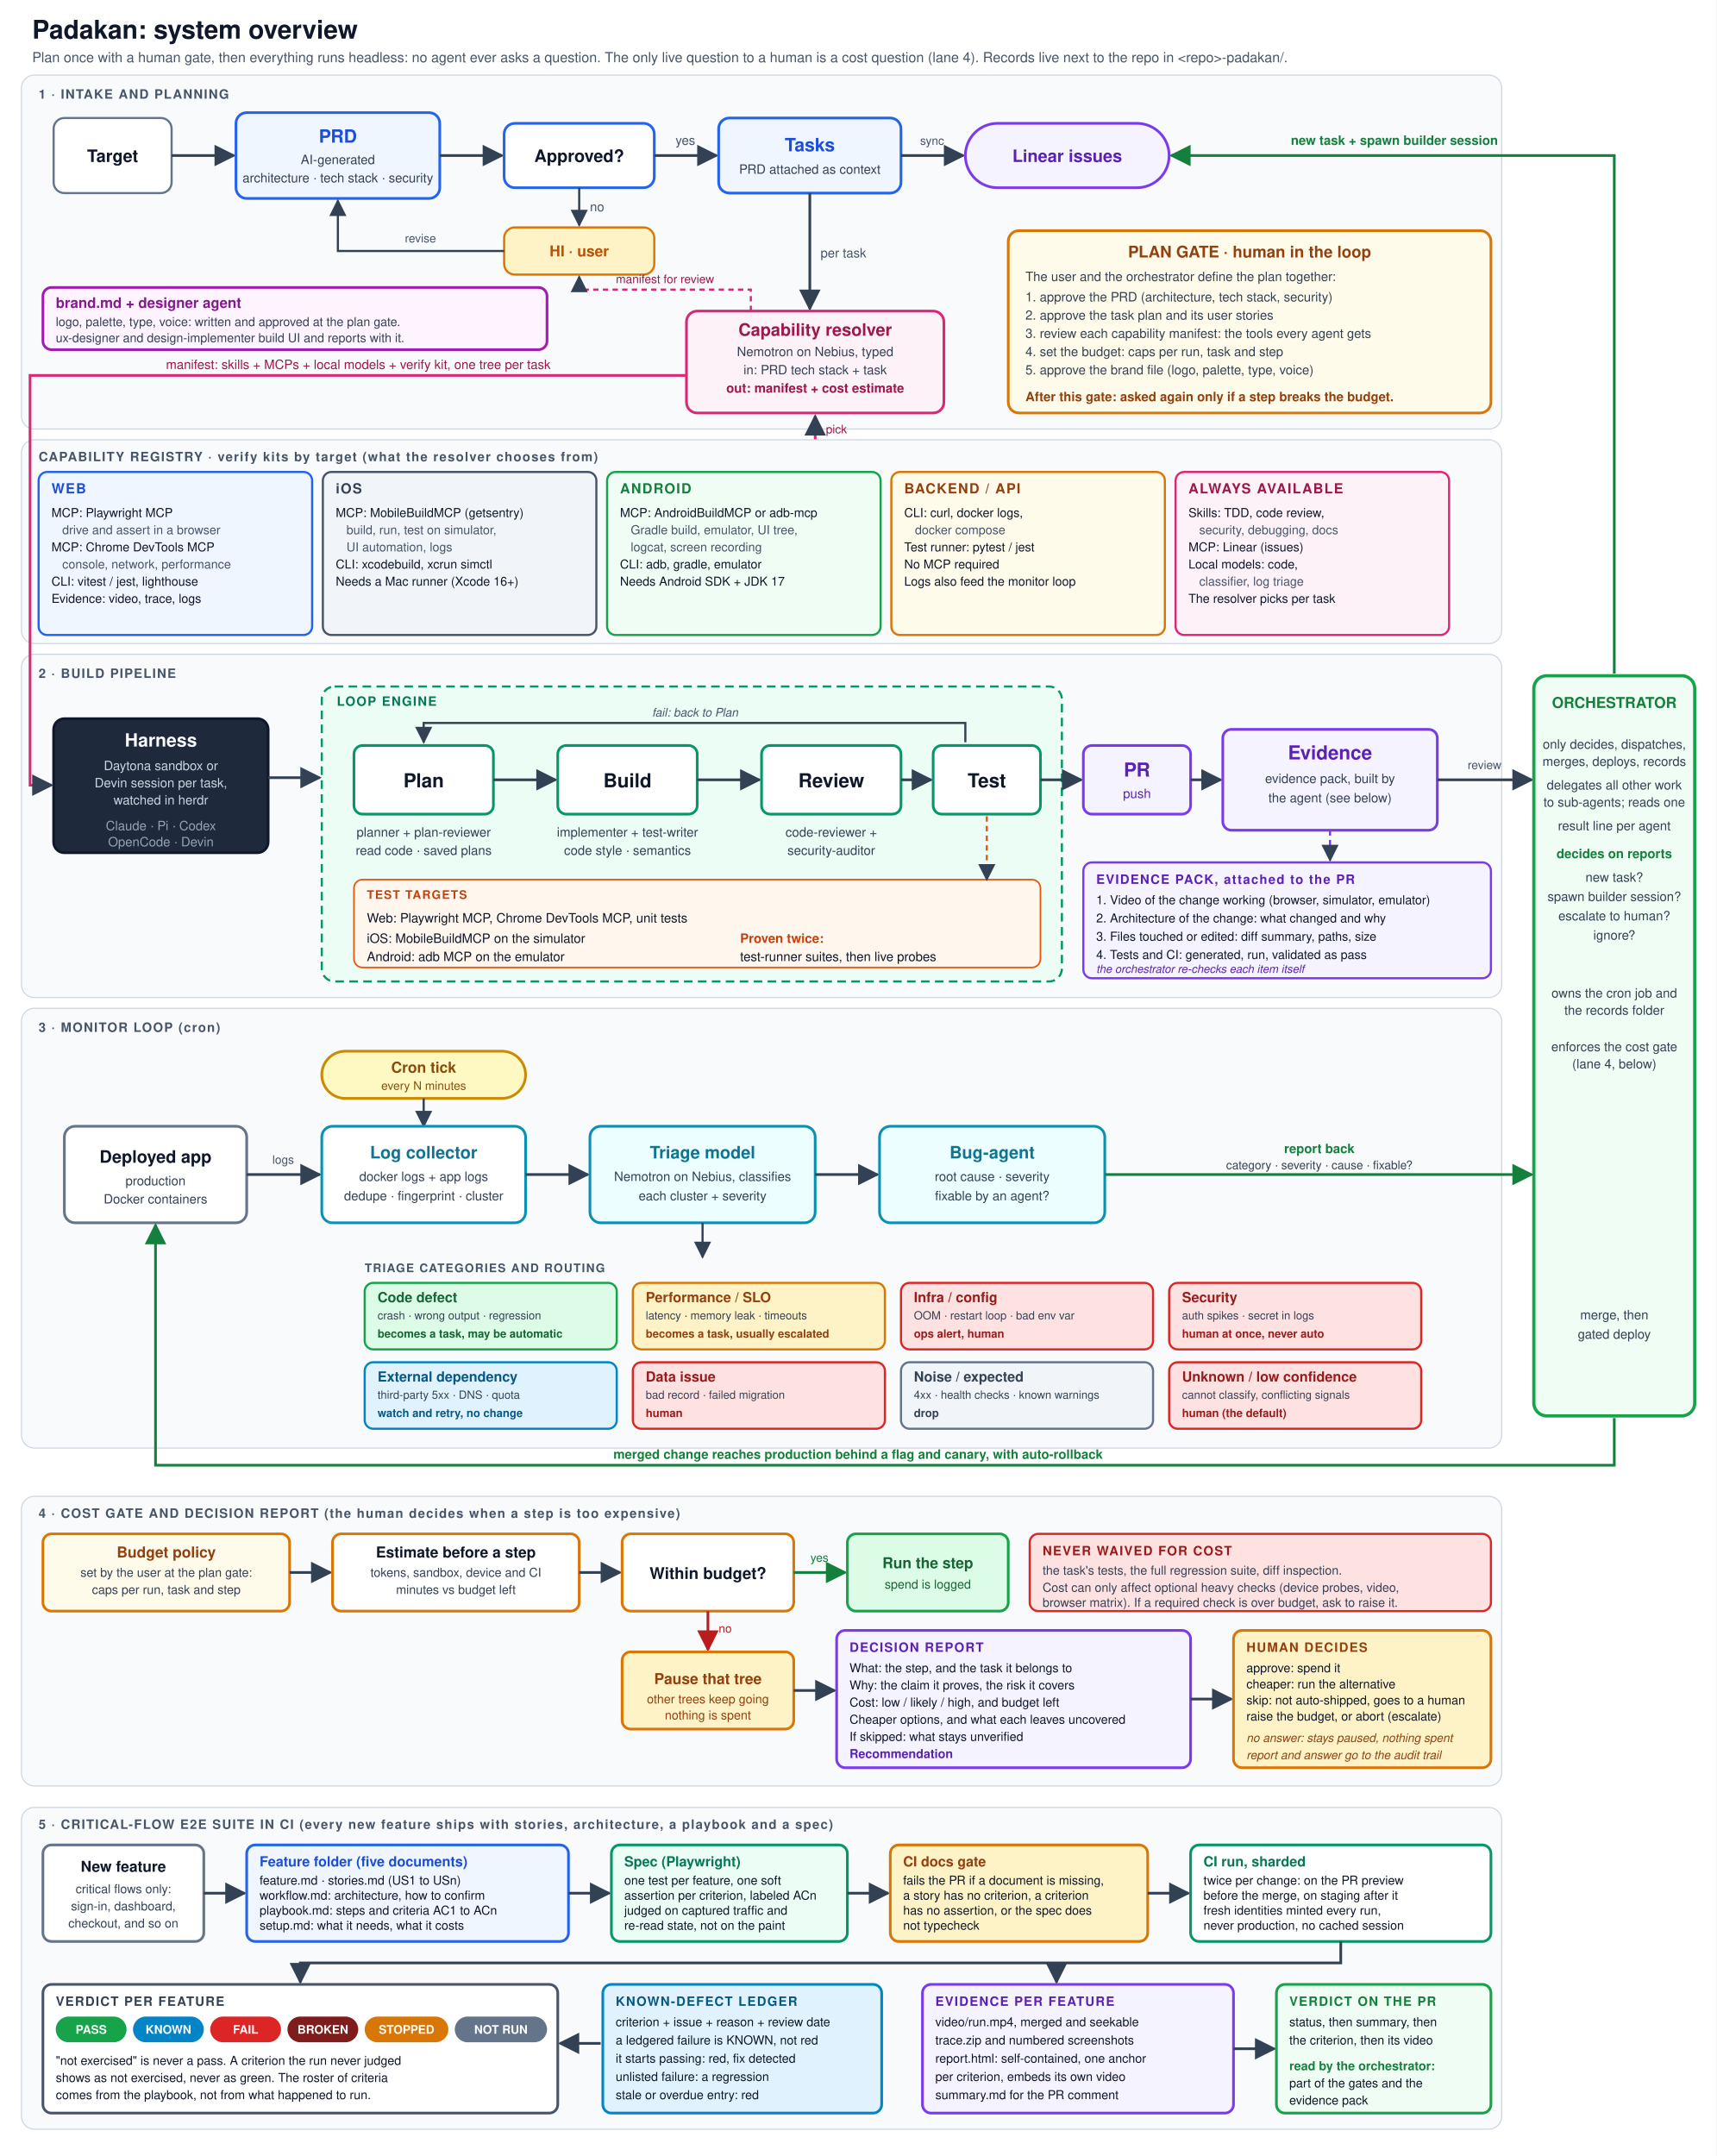
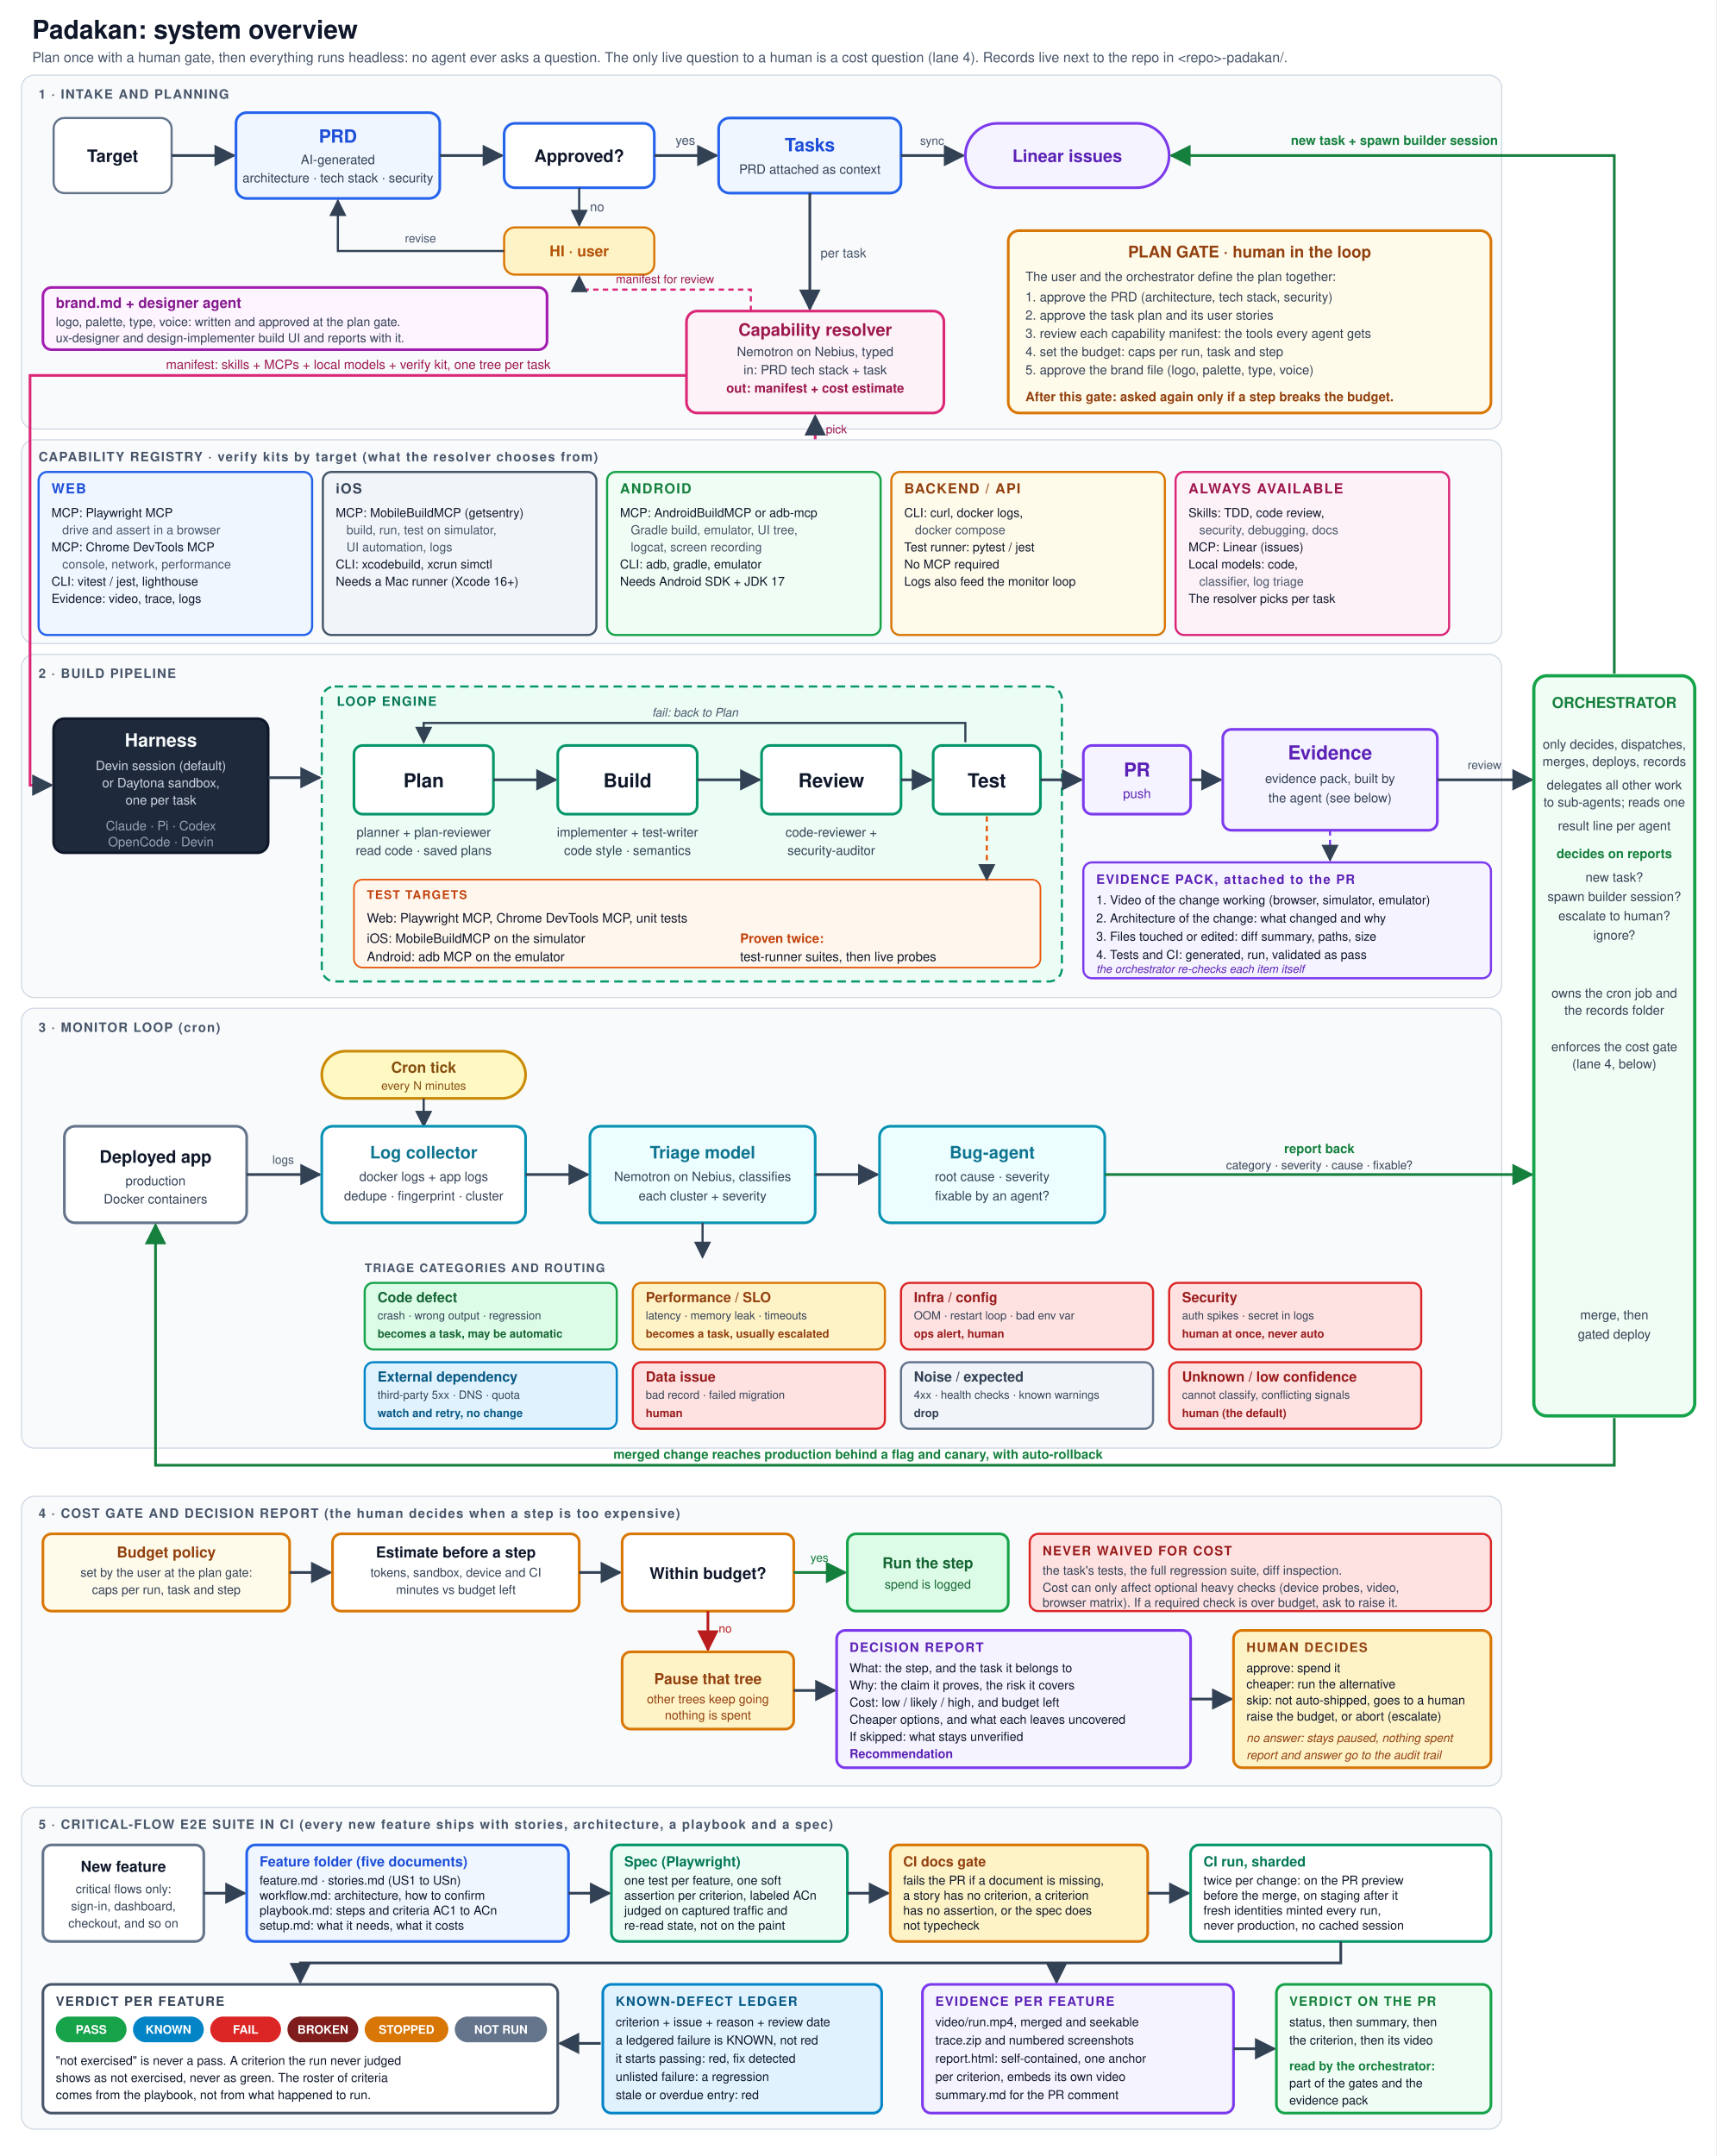
<svg xmlns="http://www.w3.org/2000/svg" viewBox="0 0 1600 2010" width="1600" height="2010" font-family="-apple-system, 'Segoe UI', Helvetica, Arial, sans-serif">
  <defs>
    <marker id="a" viewBox="0 0 10 10" refX="9" refY="5" markerWidth="8" markerHeight="8" orient="auto-start-reverse">
      <path d="M0 0 L10 5 L0 10 z" fill="#334155" />
    </marker>
    <marker id="g" viewBox="0 0 10 10" refX="9" refY="5" markerWidth="8" markerHeight="8" orient="auto-start-reverse">
      <path d="M0 0 L10 5 L0 10 z" fill="#15803d" />
    </marker>
    <marker id="o" viewBox="0 0 10 10" refX="9" refY="5" markerWidth="8" markerHeight="8" orient="auto-start-reverse">
      <path d="M0 0 L10 5 L0 10 z" fill="#b91c1c" />
    </marker>
  </defs>
  <rect width="1600" height="2010" fill="#ffffff" />
  <text x="30" y="36" font-size="24" font-weight="700" fill="#0f172a">Padakan: system overview</text>
  <text x="30" y="58" font-size="13" fill="#475569">Plan once with a human gate, then everything runs headless: no agent ever asks a question. The only live question to a human is a cost question (lane 4). Records live next to the repo in &lt;repo&gt;-padakan/.</text>
  <rect x="20" y="70" width="1380" height="330" rx="12" fill="#f8fafc" stroke="#cbd5e1" />
  <text x="36" y="92" font-size="12" font-weight="800" fill="#475569" letter-spacing="1">1 · INTAKE AND PLANNING</text>
  <rect x="50" y="110" width="110" height="70" rx="10" fill="#ffffff" stroke="#64748b" stroke-width="2" />
  <text x="105" y="151" font-size="16" font-weight="700" text-anchor="middle" fill="#0f172a">Target</text>
  <line x1="160" y1="145" x2="218" y2="145" stroke="#334155" stroke-width="2.5" marker-end="url(#a)" />
  <rect x="220" y="105" width="190" height="80" rx="10" fill="#eff6ff" stroke="#2563eb" stroke-width="2.5" />
  <text x="315" y="133" font-size="17" font-weight="700" text-anchor="middle" fill="#1d4ed8">PRD</text>
  <text x="315" y="153" font-size="12" text-anchor="middle" fill="#334155">AI-generated</text>
  <text x="315" y="170" font-size="12" text-anchor="middle" fill="#334155">architecture · tech stack · security</text>
  <line x1="410" y1="145" x2="468" y2="145" stroke="#334155" stroke-width="2.5" marker-end="url(#a)" />
  <rect x="470" y="115" width="140" height="60" rx="10" fill="#ffffff" stroke="#2563eb" stroke-width="2.5" />
  <text x="540" y="151" font-size="16" font-weight="700" text-anchor="middle" fill="#0f172a">Approved?</text>
  <line x1="610" y1="145" x2="668" y2="145" stroke="#334155" stroke-width="2.5" marker-end="url(#a)" />
  <text x="639" y="135" font-size="12" text-anchor="middle" fill="#475569">yes</text>
  <rect x="470" y="212" width="140" height="44" rx="10" fill="#fef3c7" stroke="#d97706" stroke-width="2" />
  <text x="540" y="239" font-size="14" font-weight="700" text-anchor="middle" fill="#b45309">HI · user</text>
  <line x1="540" y1="175" x2="540" y2="210" stroke="#334155" stroke-width="2" marker-end="url(#a)" />
  <text x="550" y="197" font-size="12" fill="#475569">no</text>
  <path d="M470 234 H315 V187" fill="none" stroke="#334155" stroke-width="2" marker-end="url(#a)" />
  <text x="392" y="226" font-size="11" text-anchor="middle" fill="#475569">revise</text>
  <rect x="670" y="110" width="170" height="70" rx="10" fill="#eff6ff" stroke="#2563eb" stroke-width="2.5" />
  <text x="755" y="141" font-size="17" font-weight="700" text-anchor="middle" fill="#1d4ed8">Tasks</text>
  <text x="755" y="162" font-size="12" text-anchor="middle" fill="#334155">PRD attached as context</text>
  <line x1="840" y1="145" x2="898" y2="145" stroke="#334155" stroke-width="2.5" marker-end="url(#a)" />
  <text x="869" y="135" font-size="11" text-anchor="middle" fill="#475569">sync</text>
  <rect x="900" y="115" width="190" height="60" rx="30" fill="#f5f3ff" stroke="#7c3aed" stroke-width="2.5" />
  <text x="995" y="151" font-size="16" font-weight="700" text-anchor="middle" fill="#5b21b6">Linear issues</text>
  <rect x="40" y="268" width="470" height="58" rx="8" fill="#fdf4ff" stroke="#a21caf" stroke-width="2.5" />
  <text x="52" y="287" font-size="13.5" font-weight="700" fill="#86198f">brand.md + designer agent</text>
  <text x="52" y="304" font-size="11.5" fill="#334155">logo, palette, type, voice: written and approved at the plan gate.</text>
  <text x="52" y="319" font-size="11.5" fill="#334155">ux-designer and design-implementer build UI and reports with it.</text>
  <line x1="755" y1="180" x2="755" y2="288" stroke="#334155" stroke-width="2.5" marker-end="url(#a)" />
  <text x="765" y="240" font-size="12" fill="#475569">per task</text>
  <rect x="640" y="290" width="240" height="95" rx="10" fill="#fdf2f8" stroke="#db2777" stroke-width="2.5" />
  <text x="760" y="313" font-size="16" font-weight="700" text-anchor="middle" fill="#9d174d">Capability resolver</text>
  <text x="760" y="332" font-size="12" text-anchor="middle" fill="#334155">Nemotron on Nebius, typed</text>
  <text x="760" y="349" font-size="12" text-anchor="middle" fill="#334155">in: PRD tech stack + task</text>
  <text x="760" y="366" font-size="12" font-weight="700" text-anchor="middle" fill="#9d174d">out: manifest + cost estimate</text>
  <rect x="940" y="215" width="450" height="170" rx="10" fill="#fffbeb" stroke="#d97706" stroke-width="2.5" />
  <text x="1165" y="240" font-size="15" font-weight="700" text-anchor="middle" fill="#92400e">PLAN GATE · human in the loop</text>
  <text x="956" y="262" font-size="12" fill="#334155">The user and the orchestrator define the plan together:</text>
  <text x="956" y="281" font-size="12" fill="#334155">1. approve the PRD (architecture, tech stack, security)</text>
  <text x="956" y="298" font-size="12" fill="#334155">2. approve the task plan and its user stories</text>
  <text x="956" y="315" font-size="12" fill="#334155">3. review each capability manifest: the tools every agent gets</text>
  <text x="956" y="332" font-size="12" fill="#334155">4. set the budget: caps per run, task and step</text>
  <text x="956" y="349" font-size="12" fill="#334155">5. approve the brand file (logo, palette, type, voice)</text>
  <text x="956" y="374" font-size="12" font-weight="700" fill="#92400e">After this gate: asked again only if a step breaks the budget.</text>
  <line x1="760" y1="412" x2="760" y2="388" stroke="#db2777" stroke-width="2.5" marker-end="url(#a)" />
  <text x="770" y="404" font-size="11" fill="#9d174d">pick</text>
  <path d="M700 290 V270 H540 V258" fill="none" stroke="#db2777" stroke-width="2" stroke-dasharray="5 4" marker-end="url(#a)" />
  <text x="620" y="264" font-size="11" text-anchor="middle" fill="#9d174d">manifest for review</text>
  <path d="M1505 628 V145 H1092" fill="none" stroke="#15803d" stroke-width="2.5" marker-end="url(#g)" />
  <text x="1300" y="135" font-size="12" font-weight="700" text-anchor="middle" fill="#15803d">new task + spawn builder session</text>
  <rect x="20" y="410" width="1380" height="190" rx="12" fill="#f8fafc" stroke="#cbd5e1" />
  <text x="36" y="430" font-size="12" font-weight="800" fill="#475569" letter-spacing="1">CAPABILITY REGISTRY · verify kits by target (what the resolver chooses from)</text>
  <rect x="36" y="440" width="255" height="152" rx="8" fill="#eff6ff" stroke="#2563eb" stroke-width="2" />
  <text x="48" y="460" font-size="13" font-weight="800" fill="#1d4ed8" letter-spacing="1">WEB</text>
  <text x="48" y="482" font-size="11.5" fill="#0f172a">MCP: Playwright MCP</text>
  <text x="58" y="498" font-size="11.5" fill="#475569">drive and assert in a browser</text>
  <text x="48" y="514" font-size="11.5" fill="#0f172a">MCP: Chrome DevTools MCP</text>
  <text x="58" y="530" font-size="11.5" fill="#475569">console, network, performance</text>
  <text x="48" y="546" font-size="11.5" fill="#0f172a">CLI: vitest / jest, lighthouse</text>
  <text x="48" y="562" font-size="11.5" fill="#0f172a">Evidence: video, trace, logs</text>
  <rect x="301" y="440" width="255" height="152" rx="8" fill="#f1f5f9" stroke="#475569" stroke-width="2" />
  <text x="313" y="460" font-size="13" font-weight="800" fill="#334155" letter-spacing="1">iOS</text>
  <text x="313" y="482" font-size="11.5" fill="#0f172a">MCP: MobileBuildMCP (getsentry)</text>
  <text x="323" y="498" font-size="11.5" fill="#475569">build, run, test on simulator,</text>
  <text x="323" y="514" font-size="11.5" fill="#475569">UI automation, logs</text>
  <text x="313" y="530" font-size="11.5" fill="#0f172a">CLI: xcodebuild, xcrun simctl</text>
  <text x="313" y="546" font-size="11.5" fill="#0f172a">Needs a Mac runner (Xcode 16+)</text>
  <rect x="566" y="440" width="255" height="152" rx="8" fill="#f0fdf4" stroke="#16a34a" stroke-width="2" />
  <text x="578" y="460" font-size="13" font-weight="800" fill="#15803d" letter-spacing="1">ANDROID</text>
  <text x="578" y="482" font-size="11.5" fill="#0f172a">MCP: AndroidBuildMCP or adb-mcp</text>
  <text x="588" y="498" font-size="11.5" fill="#475569">Gradle build, emulator, UI tree,</text>
  <text x="588" y="514" font-size="11.5" fill="#475569">logcat, screen recording</text>
  <text x="578" y="530" font-size="11.5" fill="#0f172a">CLI: adb, gradle, emulator</text>
  <text x="578" y="546" font-size="11.5" fill="#0f172a">Needs Android SDK + JDK 17</text>
  <rect x="831" y="440" width="255" height="152" rx="8" fill="#fffbeb" stroke="#d97706" stroke-width="2" />
  <text x="843" y="460" font-size="13" font-weight="800" fill="#92400e" letter-spacing="1">BACKEND / API</text>
  <text x="843" y="482" font-size="11.5" fill="#0f172a">CLI: curl, docker logs,</text>
  <text x="853" y="498" font-size="11.5" fill="#475569">docker compose</text>
  <text x="843" y="514" font-size="11.5" fill="#0f172a">Test runner: pytest / jest</text>
  <text x="843" y="530" font-size="11.5" fill="#0f172a">No MCP required</text>
  <text x="843" y="546" font-size="11.5" fill="#0f172a">Logs also feed the monitor loop</text>
  <rect x="1096" y="440" width="255" height="152" rx="8" fill="#fdf2f8" stroke="#db2777" stroke-width="2" />
  <text x="1108" y="460" font-size="13" font-weight="800" fill="#9d174d" letter-spacing="1">ALWAYS AVAILABLE</text>
  <text x="1108" y="482" font-size="11.5" fill="#0f172a">Skills: TDD, code review,</text>
  <text x="1118" y="498" font-size="11.5" fill="#475569">security, debugging, docs</text>
  <text x="1108" y="514" font-size="11.5" fill="#0f172a">MCP: Linear (issues)</text>
  <text x="1108" y="530" font-size="11.5" fill="#0f172a">Local models: code,</text>
  <text x="1118" y="546" font-size="11.5" fill="#475569">classifier, log triage</text>
  <text x="1108" y="562" font-size="11.5" fill="#0f172a">The resolver picks per task</text>
  <g transform="translate(0,330)">
    <rect x="20" y="280" width="1380" height="320" rx="12" fill="#f8fafc" stroke="#cbd5e1" />
    <text x="36" y="302" font-size="12" font-weight="800" fill="#475569" letter-spacing="1">2 · BUILD PIPELINE</text>
    <rect x="20" y="610" width="1380" height="410" rx="12" fill="#f8fafc" stroke="#cbd5e1" />
    <text x="36" y="632" font-size="12" font-weight="800" fill="#475569" letter-spacing="1">3 · MONITOR LOOP (cron)</text>
    <rect x="50" y="340" width="200" height="125" rx="10" fill="#1e293b" stroke="#0f172a" stroke-width="2.5" />
    <text x="150" y="366" font-size="17" font-weight="700" text-anchor="middle" fill="#f8fafc">Harness</text>
-     <text x="150" y="388" font-size="12" text-anchor="middle" fill="#cbd5e1">Daytona sandbox or</text>
-     <text x="150" y="404" font-size="12" text-anchor="middle" fill="#cbd5e1">Devin session per task,</text>
-     <text x="150" y="420" font-size="12" text-anchor="middle" fill="#cbd5e1">watched in herdr</text>
+     <text x="150" y="388" font-size="12" text-anchor="middle" fill="#cbd5e1">Devin session (default)</text>
+     <text x="150" y="404" font-size="12" text-anchor="middle" fill="#cbd5e1">or Daytona sandbox,</text>
+     <text x="150" y="420" font-size="12" text-anchor="middle" fill="#cbd5e1">one per task</text>
    <text x="150" y="444" font-size="12" text-anchor="middle" fill="#94a3b8">Claude · Pi · Codex</text>
    <text x="150" y="459" font-size="12" text-anchor="middle" fill="#94a3b8">OpenCode · Devin</text>
    <line x1="250" y1="395" x2="298" y2="395" stroke="#334155" stroke-width="2.5" marker-end="url(#a)" />
    <rect x="300" y="310" width="690" height="275" rx="12" fill="#ecfdf5" stroke="#059669" stroke-width="2" stroke-dasharray="8 5" />
    <text x="314" y="328" font-size="12" font-weight="800" fill="#047857" letter-spacing="1">LOOP ENGINE</text>
    <path d="M900 362 V344 H395 V362" fill="none" stroke="#334155" stroke-width="2" marker-end="url(#a)" />
    <text x="648" y="338" font-size="11" font-style="italic" text-anchor="middle" fill="#475569">fail: back to Plan</text>
    <rect x="330" y="365" width="130" height="64" rx="8" fill="#ffffff" stroke="#059669" stroke-width="2.5" />
    <text x="395" y="404" font-size="18" font-weight="700" text-anchor="middle" fill="#0f172a">Plan</text>
    <text x="395" y="450" font-size="12" text-anchor="middle" fill="#334155">planner + plan-reviewer</text>
    <text x="395" y="467" font-size="12" text-anchor="middle" fill="#334155">read code · saved plans</text>
    <line x1="460" y1="397" x2="518" y2="397" stroke="#334155" stroke-width="2.5" marker-end="url(#a)" />
    <rect x="520" y="365" width="130" height="64" rx="8" fill="#ffffff" stroke="#059669" stroke-width="2.5" />
    <text x="585" y="404" font-size="18" font-weight="700" text-anchor="middle" fill="#0f172a">Build</text>
    <text x="585" y="450" font-size="12" text-anchor="middle" fill="#334155">implementer + test-writer</text>
    <text x="585" y="467" font-size="12" text-anchor="middle" fill="#334155">code style · semantics</text>
    <line x1="650" y1="397" x2="708" y2="397" stroke="#334155" stroke-width="2.5" marker-end="url(#a)" />
    <rect x="710" y="365" width="130" height="64" rx="8" fill="#ffffff" stroke="#059669" stroke-width="2.5" />
    <text x="775" y="404" font-size="18" font-weight="700" text-anchor="middle" fill="#0f172a">Review</text>
    <text x="775" y="450" font-size="12" text-anchor="middle" fill="#334155">code-reviewer +</text>
    <text x="775" y="467" font-size="12" text-anchor="middle" fill="#334155">security-auditor</text>
    <line x1="840" y1="397" x2="868" y2="397" stroke="#334155" stroke-width="2.5" marker-end="url(#a)" />
    <rect x="870" y="365" width="100" height="64" rx="8" fill="#ffffff" stroke="#059669" stroke-width="2.5" />
    <text x="920" y="404" font-size="18" font-weight="700" text-anchor="middle" fill="#0f172a">Test</text>
    <rect x="330" y="490" width="640" height="82" rx="8" fill="#fff7ed" stroke="#ea580c" stroke-width="1.5" />
    <text x="342" y="508" font-size="11" font-weight="800" fill="#c2410c" letter-spacing="1">TEST TARGETS</text>
    <text x="342" y="530" font-size="12" fill="#0f172a">Web: Playwright MCP, Chrome DevTools MCP, unit tests</text>
    <text x="342" y="549" font-size="12" fill="#0f172a">iOS: MobileBuildMCP on the simulator</text>
    <text x="342" y="566" font-size="12" fill="#0f172a">Android: adb MCP on the emulator</text>
    <text x="690" y="549" font-size="12" font-weight="700" fill="#c2410c">Proven twice:</text>
    <text x="690" y="566" font-size="12" fill="#0f172a">test-runner suites, then live probes</text>
    <path d="M920 431 V490" fill="none" stroke="#ea580c" stroke-width="2" stroke-dasharray="5 4" marker-end="url(#a)" />
    <line x1="970" y1="397" x2="1008" y2="397" stroke="#334155" stroke-width="2.5" marker-end="url(#a)" />
    <rect x="1010" y="365" width="100" height="64" rx="8" fill="#f5f3ff" stroke="#7c3aed" stroke-width="2.5" />
    <text x="1060" y="394" font-size="18" font-weight="700" text-anchor="middle" fill="#5b21b6">PR</text>
    <text x="1060" y="414" font-size="12" text-anchor="middle" fill="#5b21b6">push</text>
    <line x1="1110" y1="397" x2="1138" y2="397" stroke="#334155" stroke-width="2.5" marker-end="url(#a)" />
    <rect x="1140" y="350" width="200" height="94" rx="8" fill="#f5f3ff" stroke="#7c3aed" stroke-width="2.5" />
    <text x="1240" y="378" font-size="18" font-weight="700" text-anchor="middle" fill="#5b21b6">Evidence</text>
    <text x="1240" y="400" font-size="12" text-anchor="middle" fill="#334155">evidence pack, built by</text>
    <text x="1240" y="418" font-size="12" text-anchor="middle" fill="#334155">the agent (see below)</text>
    <line x1="1240" y1="444" x2="1240" y2="472" stroke="#7c3aed" stroke-width="2" stroke-dasharray="5 4" marker-end="url(#a)" />
    <rect x="1010" y="474" width="380" height="108" rx="8" fill="#f5f3ff" stroke="#7c3aed" stroke-width="2" />
    <text x="1022" y="494" font-size="12" font-weight="800" fill="#5b21b6" letter-spacing="1">EVIDENCE PACK, attached to the PR</text>
    <text x="1022" y="513" font-size="11.5" fill="#0f172a">1. Video of the change working (browser, simulator, emulator)</text>
    <text x="1022" y="530" font-size="11.5" fill="#0f172a">2. Architecture of the change: what changed and why</text>
    <text x="1022" y="547" font-size="11.5" fill="#0f172a">3. Files touched or edited: diff summary, paths, size</text>
    <text x="1022" y="564" font-size="11.5" fill="#0f172a">4. Tests and CI: generated, run, validated as pass</text>
    <text x="1022" y="577" font-size="10.5" font-style="italic" fill="#5b21b6">the orchestrator re-checks each item itself</text>
    <line x1="1340" y1="397" x2="1428" y2="397" stroke="#334155" stroke-width="2.5" marker-end="url(#a)" />
    <text x="1384" y="387" font-size="11" text-anchor="middle" fill="#475569">review</text>
    <rect x="1430" y="300" width="150" height="690" rx="12" fill="#f0fdf4" stroke="#16a34a" stroke-width="3" />
    <text x="1505" y="330" font-size="14" font-weight="800" text-anchor="middle" fill="#15803d">ORCHESTRATOR</text>
    <text x="1505" y="368" font-size="12" text-anchor="middle" fill="#334155">only decides, dispatches,</text>
    <text x="1505" y="384" font-size="12" text-anchor="middle" fill="#334155">merges, deploys, records</text>
    <text x="1505" y="406" font-size="12" text-anchor="middle" fill="#334155">delegates all other work</text>
    <text x="1505" y="422" font-size="12" text-anchor="middle" fill="#334155">to sub-agents; reads one</text>
    <text x="1505" y="444" font-size="12" text-anchor="middle" fill="#334155">result line per agent</text>
    <text x="1505" y="470" font-size="12" font-weight="700" text-anchor="middle" fill="#15803d">decides on reports</text>
    <text x="1505" y="492" font-size="12" text-anchor="middle" fill="#334155">new task?</text>
    <text x="1505" y="510" font-size="12" text-anchor="middle" fill="#334155">spawn builder session?</text>
    <text x="1505" y="528" font-size="12" text-anchor="middle" fill="#334155">escalate to human?</text>
    <text x="1505" y="546" font-size="12" text-anchor="middle" fill="#334155">ignore?</text>
    <text x="1505" y="600" font-size="12" text-anchor="middle" fill="#334155">owns the cron job and</text>
    <text x="1505" y="616" font-size="12" text-anchor="middle" fill="#334155">the records folder</text>
    <text x="1505" y="650" font-size="12" text-anchor="middle" fill="#334155">enforces the cost gate</text>
    <text x="1505" y="666" font-size="12" text-anchor="middle" fill="#334155">(lane 4, below)</text>
    <text x="1505" y="900" font-size="12" text-anchor="middle" fill="#334155">merge, then</text>
    <text x="1505" y="918" font-size="12" text-anchor="middle" fill="#334155">gated deploy</text>
    <rect x="60" y="720" width="170" height="90" rx="10" fill="#ffffff" stroke="#64748b" stroke-width="2.5" />
    <text x="145" y="754" font-size="16" font-weight="700" text-anchor="middle" fill="#0f172a">Deployed app</text>
    <text x="145" y="775" font-size="12" text-anchor="middle" fill="#334155">production</text>
    <text x="145" y="792" font-size="12" text-anchor="middle" fill="#334155">Docker containers</text>
    <line x1="230" y1="765" x2="298" y2="765" stroke="#334155" stroke-width="2.5" marker-end="url(#a)" />
    <text x="264" y="755" font-size="11" text-anchor="middle" fill="#475569">logs</text>
    <rect x="300" y="650" width="190" height="44" rx="22" fill="#fef9c3" stroke="#ca8a04" stroke-width="2.5" />
    <text x="395" y="670" font-size="14" font-weight="700" text-anchor="middle" fill="#854d0e">Cron tick</text>
    <text x="395" y="686" font-size="11" text-anchor="middle" fill="#854d0e">every N minutes</text>
    <line x1="395" y1="694" x2="395" y2="720" stroke="#334155" stroke-width="2" marker-end="url(#a)" />
    <rect x="300" y="720" width="190" height="90" rx="10" fill="#ffffff" stroke="#0891b2" stroke-width="2.5" />
    <text x="395" y="750" font-size="16" font-weight="700" text-anchor="middle" fill="#0e7490">Log collector</text>
    <text x="395" y="771" font-size="12" text-anchor="middle" fill="#334155">docker logs + app logs</text>
    <text x="395" y="789" font-size="12" text-anchor="middle" fill="#334155">dedupe · fingerprint · cluster</text>
    <line x1="490" y1="765" x2="548" y2="765" stroke="#334155" stroke-width="2.5" marker-end="url(#a)" />
    <rect x="550" y="720" width="210" height="90" rx="10" fill="#ecfeff" stroke="#0891b2" stroke-width="2.5" />
    <text x="655" y="750" font-size="16" font-weight="700" text-anchor="middle" fill="#0e7490">Triage model</text>
    <text x="655" y="771" font-size="12" text-anchor="middle" fill="#334155">Nemotron on Nebius, classifies</text>
    <text x="655" y="789" font-size="12" text-anchor="middle" fill="#334155">each cluster + severity</text>
    <line x1="760" y1="765" x2="818" y2="765" stroke="#334155" stroke-width="2.5" marker-end="url(#a)" />
    <rect x="820" y="720" width="210" height="90" rx="10" fill="#ecfeff" stroke="#0891b2" stroke-width="2.5" />
    <text x="925" y="750" font-size="16" font-weight="700" text-anchor="middle" fill="#0e7490">Bug-agent</text>
    <text x="925" y="771" font-size="12" text-anchor="middle" fill="#334155">root cause · severity</text>
    <text x="925" y="789" font-size="12" text-anchor="middle" fill="#334155">fixable by an agent?</text>
    <line x1="1030" y1="765" x2="1428" y2="765" stroke="#15803d" stroke-width="2.5" marker-end="url(#g)" />
    <text x="1230" y="745" font-size="12" font-weight="700" text-anchor="middle" fill="#15803d">report back</text>
    <text x="1230" y="760" font-size="11" text-anchor="middle" fill="#334155">category · severity · cause · fixable?</text>
    <line x1="655" y1="810" x2="655" y2="842" stroke="#334155" stroke-width="2" marker-end="url(#a)" />
    <text x="340" y="856" font-size="11" font-weight="800" fill="#475569" letter-spacing="1">TRIAGE CATEGORIES AND ROUTING</text>
    <rect x="340" y="866" width="235" height="62" rx="8" fill="#dcfce7" stroke="#16a34a" stroke-width="2" />
    <text x="352" y="884" font-size="13" font-weight="700" fill="#166534">Code defect</text>
    <text x="352" y="900" font-size="10.5" fill="#334155">crash · wrong output · regression</text>
    <text x="352" y="917" font-size="10.5" font-weight="700" fill="#166534">becomes a task, may be automatic</text>
    <rect x="590" y="866" width="235" height="62" rx="8" fill="#fef3c7" stroke="#d97706" stroke-width="2" />
    <text x="602" y="884" font-size="13" font-weight="700" fill="#92400e">Performance / SLO</text>
    <text x="602" y="900" font-size="10.5" fill="#334155">latency · memory leak · timeouts</text>
    <text x="602" y="917" font-size="10.5" font-weight="700" fill="#92400e">becomes a task, usually escalated</text>
    <rect x="840" y="866" width="235" height="62" rx="8" fill="#fee2e2" stroke="#dc2626" stroke-width="2" />
    <text x="852" y="884" font-size="13" font-weight="700" fill="#991b1b">Infra / config</text>
    <text x="852" y="900" font-size="10.5" fill="#334155">OOM · restart loop · bad env var</text>
    <text x="852" y="917" font-size="10.5" font-weight="700" fill="#991b1b">ops alert, human</text>
    <rect x="1090" y="866" width="235" height="62" rx="8" fill="#fee2e2" stroke="#dc2626" stroke-width="2" />
    <text x="1102" y="884" font-size="13" font-weight="700" fill="#991b1b">Security</text>
    <text x="1102" y="900" font-size="10.5" fill="#334155">auth spikes · secret in logs</text>
    <text x="1102" y="917" font-size="10.5" font-weight="700" fill="#991b1b">human at once, never auto</text>
    <rect x="340" y="940" width="235" height="62" rx="8" fill="#e0f2fe" stroke="#0284c7" stroke-width="2" />
    <text x="352" y="958" font-size="13" font-weight="700" fill="#075985">External dependency</text>
    <text x="352" y="974" font-size="10.5" fill="#334155">third-party 5xx · DNS · quota</text>
    <text x="352" y="991" font-size="10.5" font-weight="700" fill="#075985">watch and retry, no change</text>
    <rect x="590" y="940" width="235" height="62" rx="8" fill="#fee2e2" stroke="#dc2626" stroke-width="2" />
    <text x="602" y="958" font-size="13" font-weight="700" fill="#991b1b">Data issue</text>
    <text x="602" y="974" font-size="10.5" fill="#334155">bad record · failed migration</text>
    <text x="602" y="991" font-size="10.5" font-weight="700" fill="#991b1b">human</text>
    <rect x="840" y="940" width="235" height="62" rx="8" fill="#f1f5f9" stroke="#64748b" stroke-width="2" />
    <text x="852" y="958" font-size="13" font-weight="700" fill="#334155">Noise / expected</text>
    <text x="852" y="974" font-size="10.5" fill="#334155">4xx · health checks · known warnings</text>
    <text x="852" y="991" font-size="10.5" font-weight="700" fill="#334155">drop</text>
    <rect x="1090" y="940" width="235" height="62" rx="8" fill="#fee2e2" stroke="#dc2626" stroke-width="2" />
    <text x="1102" y="958" font-size="13" font-weight="700" fill="#991b1b">Unknown / low confidence</text>
    <text x="1102" y="974" font-size="10.5" fill="#334155">cannot classify, conflicting signals</text>
    <text x="1102" y="991" font-size="10.5" font-weight="700" fill="#991b1b">human (the default)</text>
    <path d="M1505 992 V1036 H145 V812" fill="none" stroke="#15803d" stroke-width="2.5" marker-end="url(#g)" />
    <text x="800" y="1030" font-size="12" font-weight="700" text-anchor="middle" fill="#15803d">merged change reaches production behind a flag and canary, with auto-rollback</text>
  </g>
  <path d="M640 350 H28 V732 H48" fill="none" stroke="#db2777" stroke-width="2.5" marker-end="url(#a)" />
  <text x="334" y="344" font-size="12" text-anchor="middle" fill="#9d174d">manifest: skills + MCPs + local models + verify kit, one tree per task</text>
  <rect x="20" y="1395" width="1380" height="270" rx="12" fill="#f8fafc" stroke="#cbd5e1" />
  <text x="36" y="1415" font-size="12" font-weight="800" fill="#475569" letter-spacing="1">4 · COST GATE AND DECISION REPORT (the human decides when a step is too expensive)</text>
  <rect x="40" y="1430" width="230" height="72" rx="8" fill="#fffbeb" stroke="#d97706" stroke-width="2.5" />
  <text x="155" y="1452" font-size="14" font-weight="700" text-anchor="middle" fill="#92400e">Budget policy</text>
  <text x="155" y="1470" font-size="11.5" text-anchor="middle" fill="#334155">set by the user at the plan gate:</text>
  <text x="155" y="1486" font-size="11.5" text-anchor="middle" fill="#334155">caps per run, task and step</text>
  <line x1="270" y1="1466" x2="308" y2="1466" stroke="#334155" stroke-width="2.5" marker-end="url(#a)" />
  <rect x="310" y="1430" width="230" height="72" rx="8" fill="#ffffff" stroke="#d97706" stroke-width="2.5" />
  <text x="425" y="1452" font-size="14" font-weight="700" text-anchor="middle" fill="#0f172a">Estimate before a step</text>
  <text x="425" y="1470" font-size="11.5" text-anchor="middle" fill="#334155">tokens, sandbox, device and CI</text>
  <text x="425" y="1486" font-size="11.5" text-anchor="middle" fill="#334155">minutes vs budget left</text>
  <line x1="540" y1="1466" x2="578" y2="1466" stroke="#334155" stroke-width="2.5" marker-end="url(#a)" />
  <rect x="580" y="1430" width="160" height="72" rx="8" fill="#ffffff" stroke="#d97706" stroke-width="2.5" />
  <text x="660" y="1472" font-size="15" font-weight="700" text-anchor="middle" fill="#0f172a">Within budget?</text>
  <line x1="740" y1="1466" x2="788" y2="1466" stroke="#15803d" stroke-width="2.5" marker-end="url(#g)" />
  <text x="764" y="1456" font-size="11" text-anchor="middle" fill="#15803d">yes</text>
  <rect x="790" y="1430" width="150" height="72" rx="8" fill="#dcfce7" stroke="#16a34a" stroke-width="2.5" />
  <text x="865" y="1462" font-size="14" font-weight="700" text-anchor="middle" fill="#166534">Run the step</text>
  <text x="865" y="1481" font-size="11.5" text-anchor="middle" fill="#166534">spend is logged</text>
  <rect x="960" y="1430" width="430" height="72" rx="8" fill="#fee2e2" stroke="#dc2626" stroke-width="2" />
  <text x="972" y="1450" font-size="12" font-weight="800" fill="#991b1b" letter-spacing="1">NEVER WAIVED FOR COST</text>
  <text x="972" y="1468" font-size="11.5" fill="#334155">the task's tests, the full regression suite, diff inspection.</text>
  <text x="972" y="1484" font-size="11.5" fill="#334155">Cost can only affect optional heavy checks (device probes, video,</text>
  <text x="972" y="1498" font-size="11.5" fill="#334155">browser matrix). If a required check is over budget, ask to raise it.</text>
  <line x1="660" y1="1502" x2="660" y2="1538" stroke="#b91c1c" stroke-width="2.5" marker-end="url(#o)" />
  <text x="670" y="1522" font-size="11" fill="#b91c1c">no</text>
  <rect x="580" y="1540" width="160" height="72" rx="8" fill="#fef3c7" stroke="#d97706" stroke-width="2.5" />
  <text x="660" y="1570" font-size="14" font-weight="700" text-anchor="middle" fill="#92400e">Pause that tree</text>
  <text x="660" y="1588" font-size="11.5" text-anchor="middle" fill="#92400e">other trees keep going</text>
  <text x="660" y="1603" font-size="11.5" text-anchor="middle" fill="#92400e">nothing is spent</text>
  <line x1="740" y1="1576" x2="778" y2="1576" stroke="#334155" stroke-width="2.5" marker-end="url(#a)" />
  <rect x="780" y="1520" width="330" height="128" rx="8" fill="#f5f3ff" stroke="#7c3aed" stroke-width="2.5" />
  <text x="792" y="1540" font-size="12" font-weight="800" fill="#5b21b6" letter-spacing="1">DECISION REPORT</text>
  <text x="792" y="1559" font-size="11.5" fill="#0f172a">What: the step, and the task it belongs to</text>
  <text x="792" y="1575" font-size="11.5" fill="#0f172a">Why: the claim it proves, the risk it covers</text>
  <text x="792" y="1591" font-size="11.5" fill="#0f172a">Cost: low / likely / high, and budget left</text>
  <text x="792" y="1607" font-size="11.5" fill="#0f172a">Cheaper options, and what each leaves uncovered</text>
  <text x="792" y="1623" font-size="11.5" fill="#0f172a">If skipped: what stays unverified</text>
  <text x="792" y="1639" font-size="11.5" font-weight="700" fill="#5b21b6">Recommendation</text>
  <line x1="1110" y1="1584" x2="1148" y2="1584" stroke="#334155" stroke-width="2.5" marker-end="url(#a)" />
  <rect x="1150" y="1520" width="240" height="128" rx="8" fill="#fef3c7" stroke="#d97706" stroke-width="2.5" />
  <text x="1162" y="1540" font-size="12" font-weight="800" fill="#92400e" letter-spacing="1">HUMAN DECIDES</text>
  <text x="1162" y="1559" font-size="11.5" fill="#0f172a">approve: spend it</text>
  <text x="1162" y="1574" font-size="11.5" fill="#0f172a">cheaper: run the alternative</text>
  <text x="1162" y="1589" font-size="11.5" fill="#0f172a">skip: not auto-shipped, goes to a human</text>
  <text x="1162" y="1604" font-size="11.5" fill="#0f172a">raise the budget, or abort (escalate)</text>
  <text x="1162" y="1624" font-size="11" font-style="italic" fill="#92400e">no answer: stays paused, nothing spent</text>
  <text x="1162" y="1640" font-size="11" font-style="italic" fill="#92400e">report and answer go to the audit trail</text>
  <rect x="20" y="1685" width="1380" height="300" rx="12" fill="#f8fafc" stroke="#cbd5e1" />
  <text x="36" y="1705" font-size="12" font-weight="800" fill="#475569" letter-spacing="1">5 · CRITICAL-FLOW E2E SUITE IN CI (every new feature ships with stories, architecture, a playbook and a spec)</text>
  <rect x="40" y="1720" width="150" height="90" rx="8" fill="#ffffff" stroke="#64748b" stroke-width="2.5" />
  <text x="115" y="1745" font-size="14" font-weight="700" text-anchor="middle" fill="#0f172a">New feature</text>
  <text x="115" y="1765" font-size="11.5" text-anchor="middle" fill="#334155">critical flows only:</text>
  <text x="115" y="1781" font-size="11.5" text-anchor="middle" fill="#334155">sign-in, dashboard,</text>
  <text x="115" y="1797" font-size="11.5" text-anchor="middle" fill="#334155">checkout, and so on</text>
  <line x1="190" y1="1765" x2="228" y2="1765" stroke="#334155" stroke-width="2.5" marker-end="url(#a)" />
  <rect x="230" y="1720" width="300" height="90" rx="8" fill="#eff6ff" stroke="#2563eb" stroke-width="2.5" />
  <text x="242" y="1740" font-size="13" font-weight="700" fill="#1d4ed8">Feature folder (five documents)</text>
  <text x="242" y="1757" font-size="11.5" fill="#0f172a">feature.md · stories.md (US1 to USn)</text>
  <text x="242" y="1771" font-size="11.5" fill="#0f172a">workflow.md: architecture, how to confirm</text>
  <text x="242" y="1785" font-size="11.5" fill="#0f172a">playbook.md: steps and criteria AC1 to ACn</text>
  <text x="242" y="1799" font-size="11.5" fill="#0f172a">setup.md: what it needs, what it costs</text>
  <line x1="530" y1="1765" x2="568" y2="1765" stroke="#334155" stroke-width="2.5" marker-end="url(#a)" />
  <rect x="570" y="1720" width="220" height="90" rx="8" fill="#ecfdf5" stroke="#059669" stroke-width="2.5" />
  <text x="582" y="1740" font-size="13" font-weight="700" fill="#047857">Spec (Playwright)</text>
  <text x="582" y="1757" font-size="11.5" fill="#0f172a">one test per feature, one soft</text>
  <text x="582" y="1771" font-size="11.5" fill="#0f172a">assertion per criterion, labeled ACn</text>
  <text x="582" y="1785" font-size="11.5" fill="#0f172a">judged on captured traffic and</text>
  <text x="582" y="1799" font-size="11.5" fill="#0f172a">re-read state, not on the paint</text>
  <line x1="790" y1="1765" x2="828" y2="1765" stroke="#334155" stroke-width="2.5" marker-end="url(#a)" />
  <rect x="830" y="1720" width="240" height="90" rx="8" fill="#fef3c7" stroke="#d97706" stroke-width="2.5" />
  <text x="842" y="1740" font-size="13" font-weight="700" fill="#92400e">CI docs gate</text>
  <text x="842" y="1757" font-size="11.5" fill="#0f172a">fails the PR if a document is missing,</text>
  <text x="842" y="1771" font-size="11.5" fill="#0f172a">a story has no criterion, a criterion</text>
  <text x="842" y="1785" font-size="11.5" fill="#0f172a">has no assertion, or the spec does</text>
  <text x="842" y="1799" font-size="11.5" fill="#0f172a">not typecheck</text>
  <line x1="1070" y1="1765" x2="1108" y2="1765" stroke="#334155" stroke-width="2.5" marker-end="url(#a)" />
  <rect x="1110" y="1720" width="280" height="90" rx="8" fill="#ffffff" stroke="#059669" stroke-width="2.5" />
  <text x="1122" y="1740" font-size="13" font-weight="700" fill="#047857">CI run, sharded</text>
  <text x="1122" y="1757" font-size="11.5" fill="#0f172a">twice per change: on the PR preview</text>
  <text x="1122" y="1771" font-size="11.5" fill="#0f172a">before the merge, on staging after it</text>
  <text x="1122" y="1785" font-size="11.5" fill="#0f172a">fresh identities minted every run,</text>
  <text x="1122" y="1799" font-size="11.5" fill="#0f172a">never production, no cached session</text>
  <path d="M1250 1810 V1830 H280 V1848" fill="none" stroke="#334155" stroke-width="2.5" marker-end="url(#a)" />
  <path d="M985 1830 V1848" fill="none" stroke="#334155" stroke-width="2.5" marker-end="url(#a)" />
  <rect x="40" y="1850" width="480" height="120" rx="8" fill="#ffffff" stroke="#475569" stroke-width="2.5" />
  <text x="52" y="1870" font-size="12" font-weight="800" fill="#334155" letter-spacing="1">VERDICT PER FEATURE</text>
  <rect x="52" y="1880" width="66" height="24" rx="12" fill="#16a34a" />
  <text x="85" y="1896" font-size="11" font-weight="700" text-anchor="middle" fill="#ffffff">PASS</text>
  <rect x="124" y="1880" width="66" height="24" rx="12" fill="#0284c7" />
  <text x="157" y="1896" font-size="11" font-weight="700" text-anchor="middle" fill="#ffffff">KNOWN</text>
  <rect x="196" y="1880" width="66" height="24" rx="12" fill="#dc2626" />
  <text x="229" y="1896" font-size="11" font-weight="700" text-anchor="middle" fill="#ffffff">FAIL</text>
  <rect x="268" y="1880" width="66" height="24" rx="12" fill="#7f1d1d" />
  <text x="301" y="1896" font-size="11" font-weight="700" text-anchor="middle" fill="#ffffff">BROKEN</text>
  <rect x="340" y="1880" width="78" height="24" rx="12" fill="#d97706" />
  <text x="379" y="1896" font-size="11" font-weight="700" text-anchor="middle" fill="#ffffff">STOPPED</text>
  <rect x="424" y="1880" width="86" height="24" rx="12" fill="#64748b" />
  <text x="467" y="1896" font-size="11" font-weight="700" text-anchor="middle" fill="#ffffff">NOT RUN</text>
  <text x="52" y="1925" font-size="11.5" fill="#0f172a">"not exercised" is never a pass. A criterion the run never judged</text>
  <text x="52" y="1941" font-size="11.5" fill="#0f172a">shows as not exercised, never as green. The roster of criteria</text>
  <text x="52" y="1957" font-size="11.5" fill="#0f172a">comes from the playbook, not from what happened to run.</text>
  <line x1="560" y1="1905" x2="522" y2="1905" stroke="#334155" stroke-width="2.5" marker-end="url(#a)" />
  <rect x="562" y="1850" width="260" height="120" rx="8" fill="#e0f2fe" stroke="#0284c7" stroke-width="2.5" />
  <text x="574" y="1870" font-size="12" font-weight="800" fill="#075985" letter-spacing="1">KNOWN-DEFECT LEDGER</text>
  <text x="574" y="1889" font-size="11.5" fill="#0f172a">criterion + issue + reason + review date</text>
  <text x="574" y="1906" font-size="11.5" fill="#0f172a">a ledgered failure is KNOWN, not red</text>
  <text x="574" y="1923" font-size="11.5" fill="#0f172a">it starts passing: red, fix detected</text>
  <text x="574" y="1940" font-size="11.5" fill="#0f172a">unlisted failure: a regression</text>
  <text x="574" y="1957" font-size="11.5" fill="#0f172a">stale or overdue entry: red</text>
  <rect x="860" y="1850" width="290" height="120" rx="8" fill="#f5f3ff" stroke="#7c3aed" stroke-width="2.5" />
  <text x="872" y="1870" font-size="12" font-weight="800" fill="#5b21b6" letter-spacing="1">EVIDENCE PER FEATURE</text>
  <text x="872" y="1889" font-size="11.5" fill="#0f172a">video/run.mp4, merged and seekable</text>
  <text x="872" y="1906" font-size="11.5" fill="#0f172a">trace.zip and numbered screenshots</text>
  <text x="872" y="1923" font-size="11.5" fill="#0f172a">report.html: self-contained, one anchor</text>
  <text x="872" y="1940" font-size="11.5" fill="#0f172a">per criterion, embeds its own video</text>
  <text x="872" y="1957" font-size="11.5" fill="#0f172a">summary.md for the PR comment</text>
  <line x1="1150" y1="1910" x2="1188" y2="1910" stroke="#334155" stroke-width="2.5" marker-end="url(#a)" />
  <rect x="1190" y="1850" width="200" height="120" rx="8" fill="#f0fdf4" stroke="#16a34a" stroke-width="2.5" />
  <text x="1202" y="1870" font-size="12" font-weight="800" fill="#15803d" letter-spacing="1">VERDICT ON THE PR</text>
  <text x="1202" y="1889" font-size="11.5" fill="#0f172a">status, then summary, then</text>
  <text x="1202" y="1906" font-size="11.5" fill="#0f172a">the criterion, then its video</text>
  <text x="1202" y="1930" font-size="11.5" font-weight="700" fill="#15803d">read by the orchestrator:</text>
  <text x="1202" y="1946" font-size="11.5" fill="#0f172a">part of the gates and the</text>
  <text x="1202" y="1962" font-size="11.5" fill="#0f172a">evidence pack</text>
</svg>
